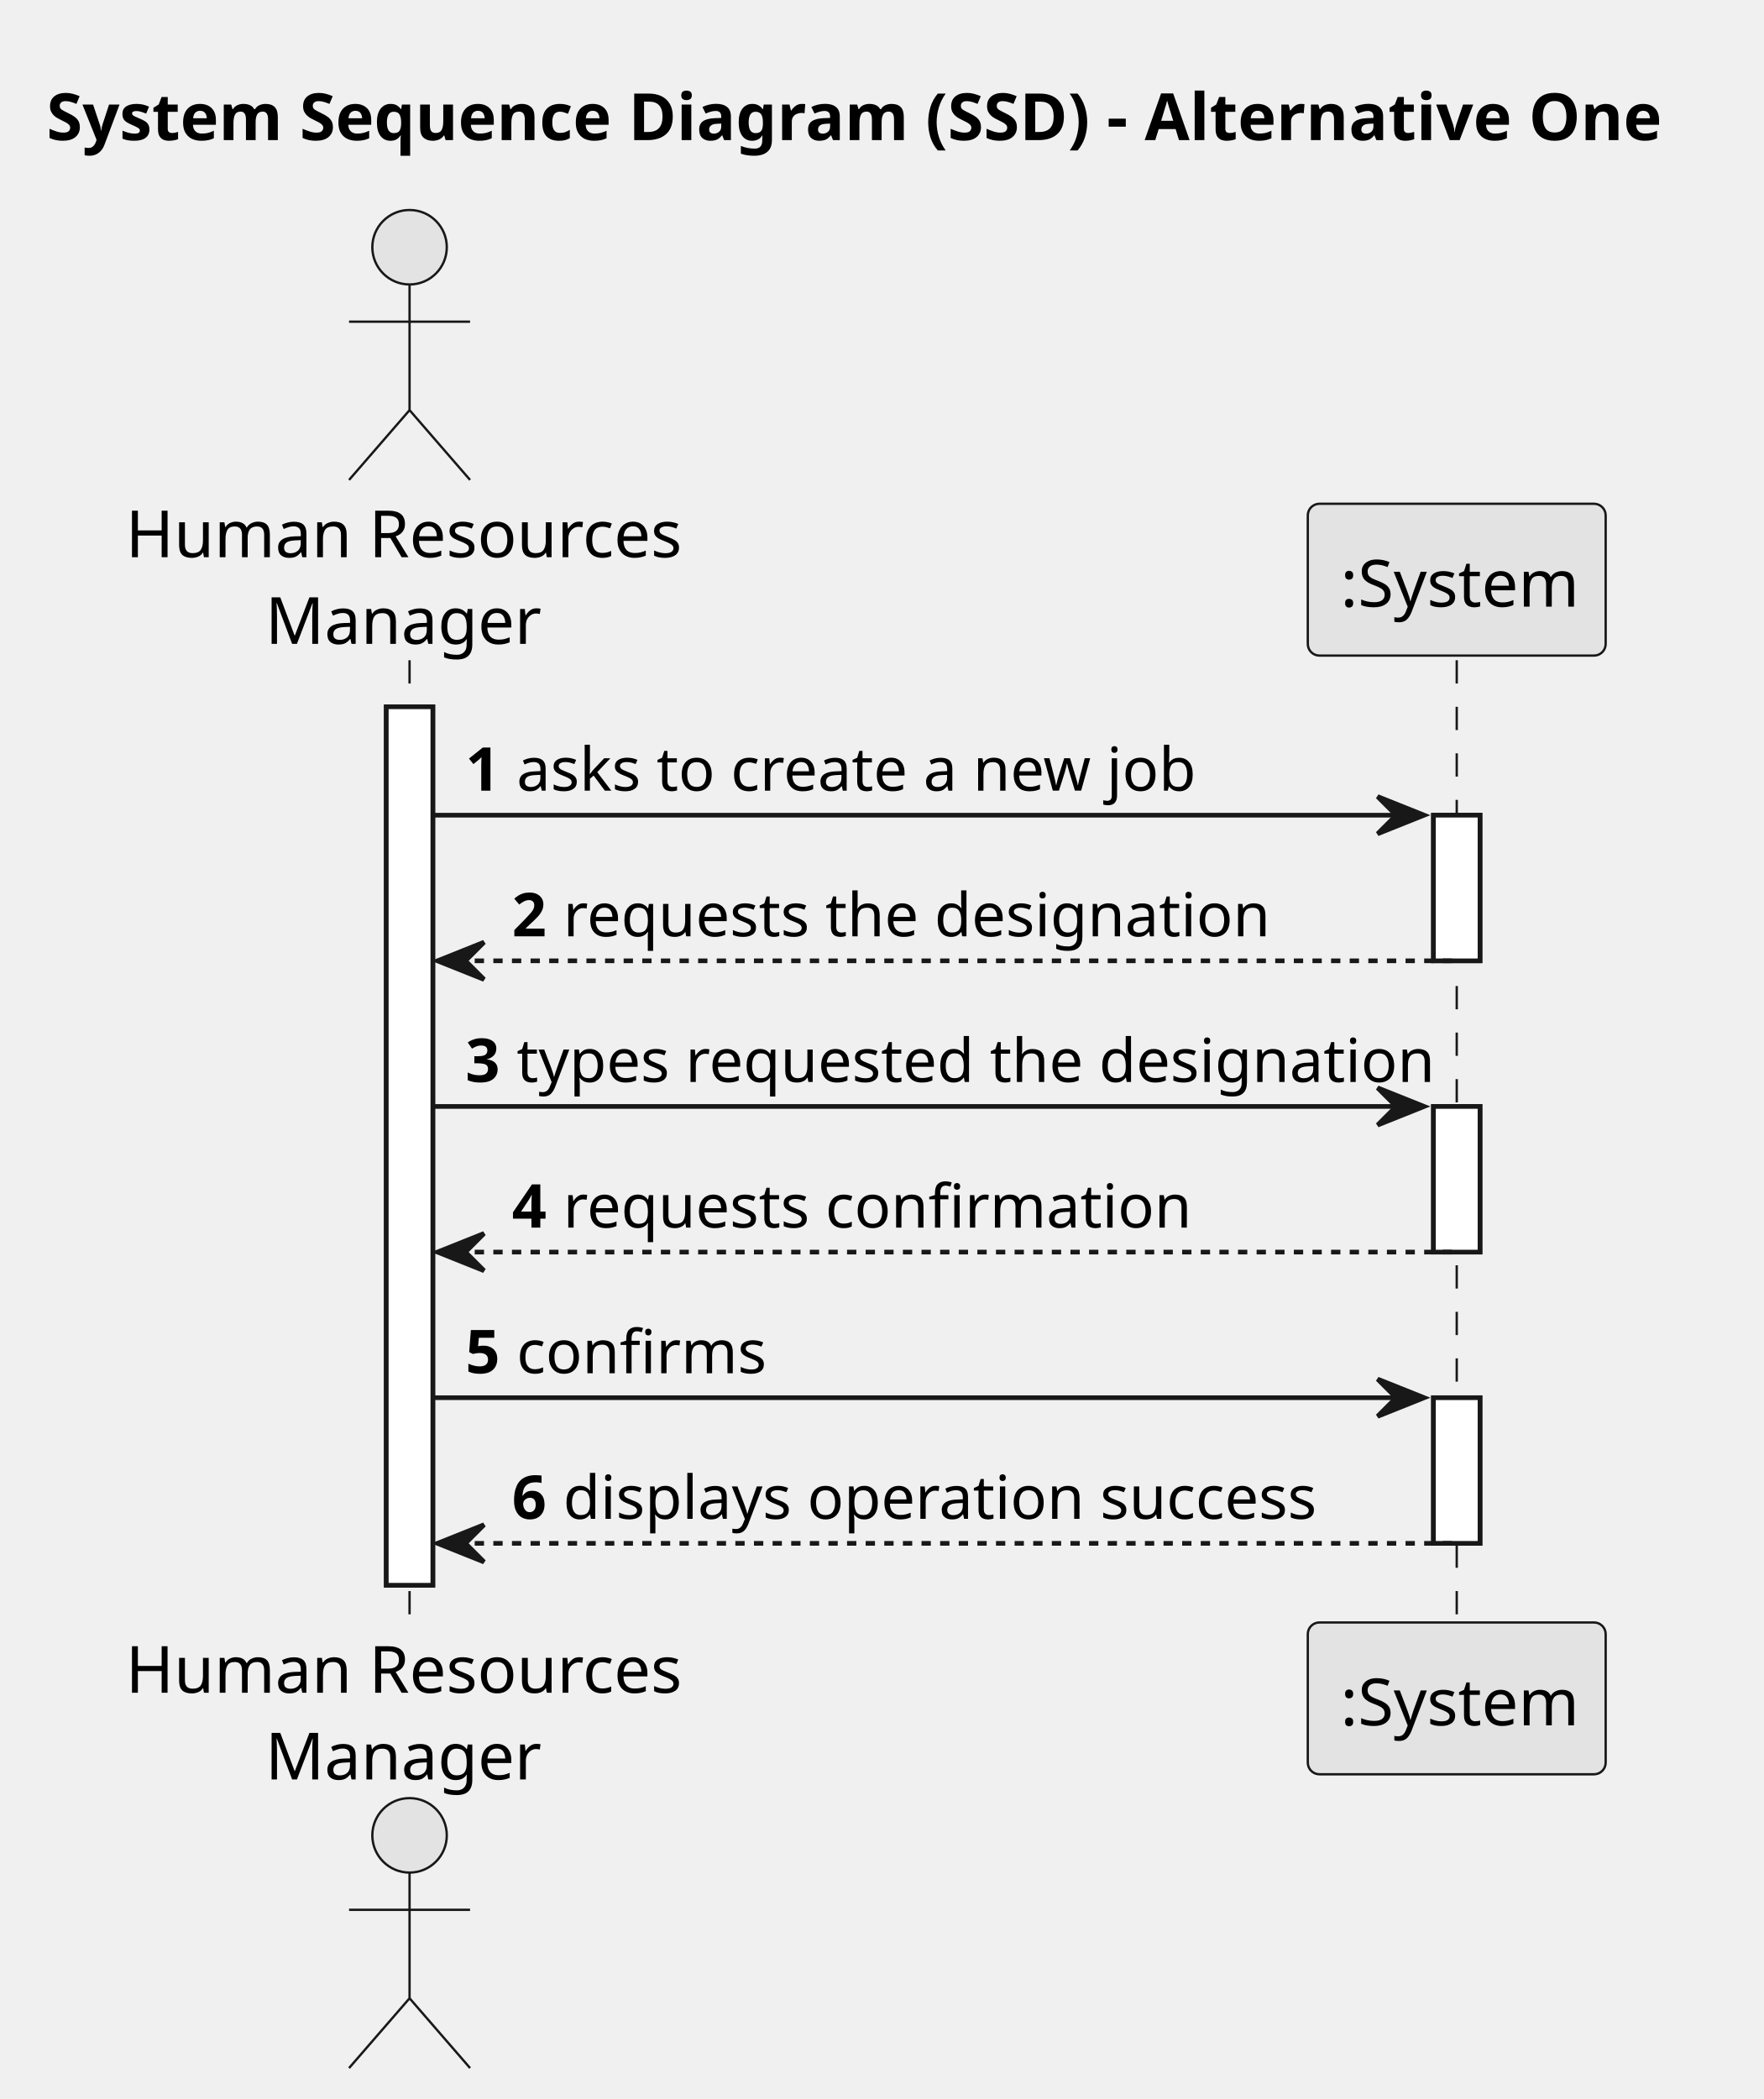
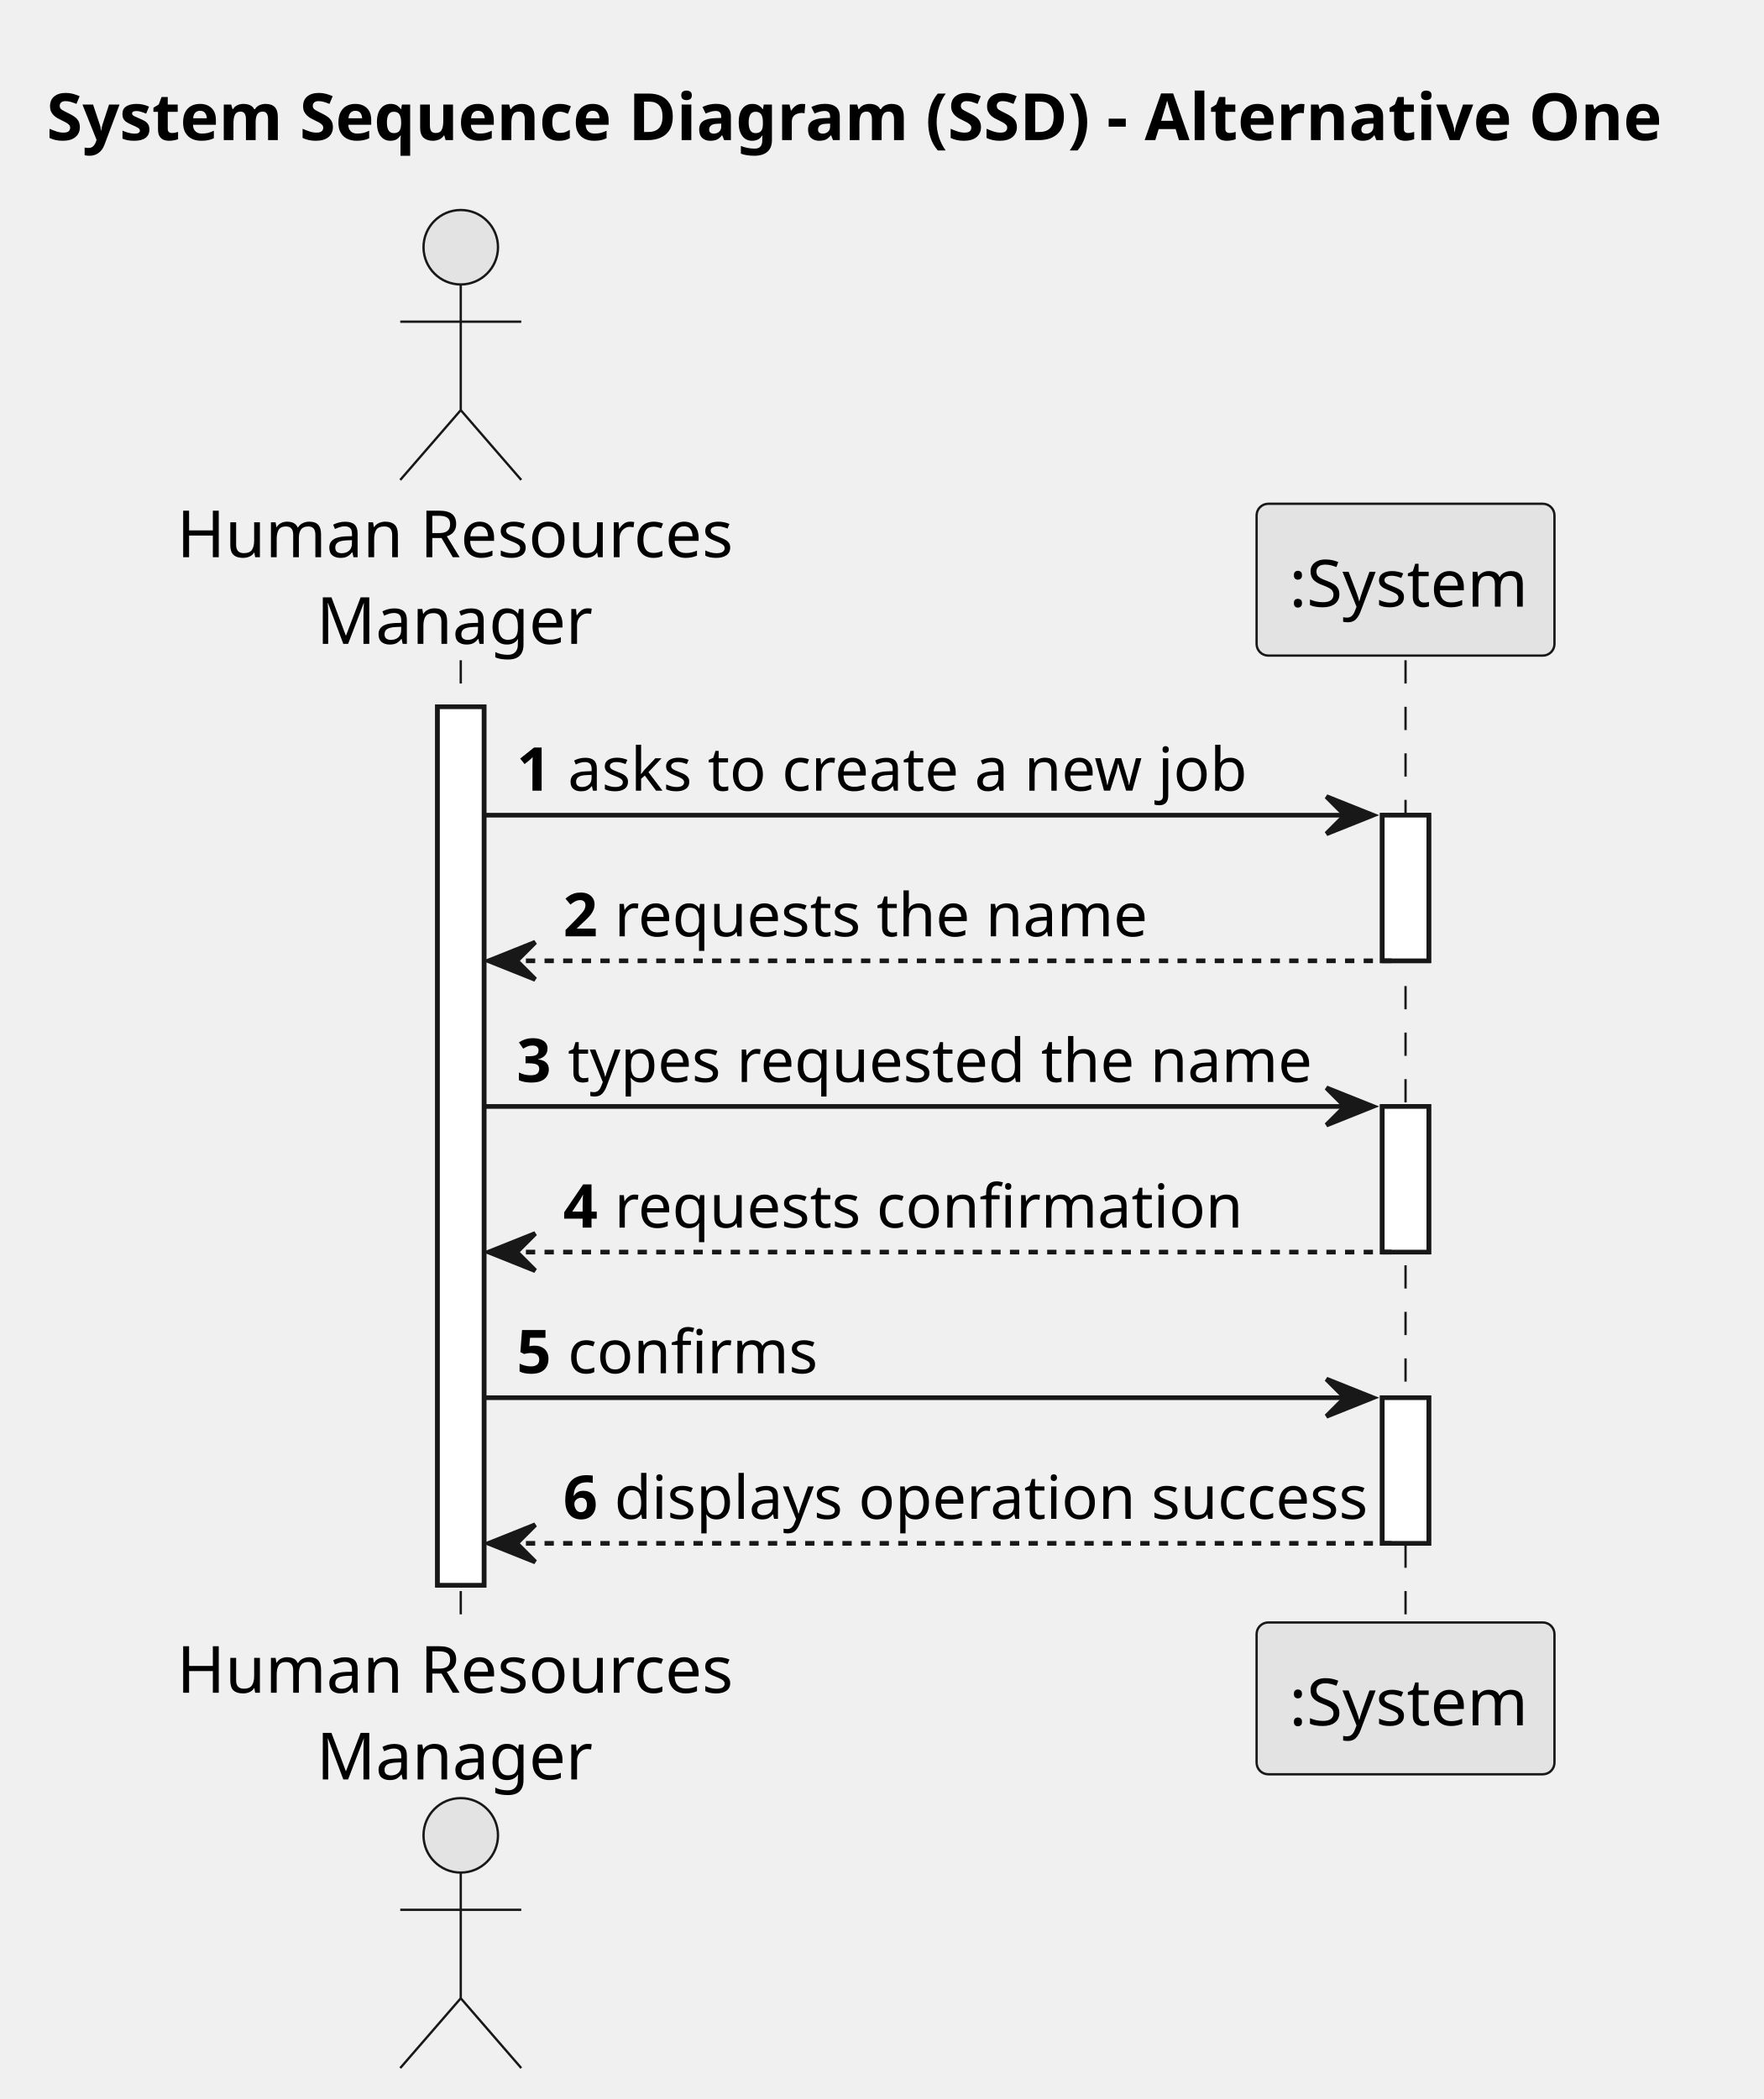
<svg xmlns="http://www.w3.org/2000/svg" contentStyleType="text/css" height="451px" preserveAspectRatio="none" style="width:379px;height:451px;background:#FFFFFF;" version="1.1" viewBox="0 0 379 451" width="379px" zoomAndPan="magnify">
  <defs />
  <g>
    <text fill="#000000" font-family="sans-serif" font-size="14" font-weight="bold" lengthAdjust="spacing" textLength="351" x="10" y="30.107">System Sequence Diagram (SSD) - Alternative One</text>
-     <rect fill="#FFFFFF" height="188.746" style="stroke:#181818;stroke-width:1.0;" width="10" x="83" y="151.863" />
-     <rect fill="#FFFFFF" height="31.291" style="stroke:#181818;stroke-width:1.0;" width="10" x="308" y="175.154" />
-     <rect fill="#FFFFFF" height="31.291" style="stroke:#181818;stroke-width:1.0;" width="10" x="308" y="237.736" />
-     <rect fill="#FFFFFF" height="31.291" style="stroke:#181818;stroke-width:1.0;" width="10" x="308" y="300.318" />
-     <line style="stroke:#181818;stroke-width:0.5;stroke-dasharray:5.0,5.0;" x1="88" x2="88" y1="141.863" y2="349.609" />
-     <line style="stroke:#181818;stroke-width:0.5;stroke-dasharray:5.0,5.0;" x1="313" x2="313" y1="141.863" y2="349.609" />
-     <text fill="#000000" font-family="sans-serif" font-size="14" lengthAdjust="spacing" textLength="116" x="27" y="119.728">Human Resources</text>
-     <text fill="#000000" font-family="sans-serif" font-size="14" lengthAdjust="spacing" textLength="56" x="57" y="138.35">Manager</text>
-     <ellipse cx="88" cy="53.121" fill="#E3E3E3" rx="8" ry="8" style="stroke:#181818;stroke-width:0.5;" />
-     <path d="M88,61.121 L88,88.121 M75,69.121 L101,69.121 M88,88.121 L75,103.121 M88,88.121 L101,103.121 " fill="none" style="stroke:#181818;stroke-width:0.5;" />
-     <text fill="#000000" font-family="sans-serif" font-size="14" lengthAdjust="spacing" textLength="116" x="27" y="363.717">Human Resources</text>
-     <text fill="#000000" font-family="sans-serif" font-size="14" lengthAdjust="spacing" textLength="56" x="57" y="382.338">Manager</text>
-     <ellipse cx="88" cy="394.352" fill="#E3E3E3" rx="8" ry="8" style="stroke:#181818;stroke-width:0.5;" />
-     <path d="M88,402.352 L88,429.352 M75,410.352 L101,410.352 M88,429.352 L75,444.352 M88,429.352 L101,444.352 " fill="none" style="stroke:#181818;stroke-width:0.5;" />
-     <rect fill="#E3E3E3" height="32.621" rx="2.5" ry="2.5" style="stroke:#181818;stroke-width:0.5;" width="64" x="281" y="108.242" />
-     <text fill="#000000" font-family="sans-serif" font-size="14" lengthAdjust="spacing" textLength="50" x="288" y="130.35">:System</text>
-     <rect fill="#E3E3E3" height="32.621" rx="2.5" ry="2.5" style="stroke:#181818;stroke-width:0.5;" width="64" x="281" y="348.609" />
-     <text fill="#000000" font-family="sans-serif" font-size="14" lengthAdjust="spacing" textLength="50" x="288" y="370.717">:System</text>
-     <rect fill="#FFFFFF" height="188.746" style="stroke:#181818;stroke-width:1.0;" width="10" x="83" y="151.863" />
-     <rect fill="#FFFFFF" height="31.291" style="stroke:#181818;stroke-width:1.0;" width="10" x="308" y="175.154" />
-     <rect fill="#FFFFFF" height="31.291" style="stroke:#181818;stroke-width:1.0;" width="10" x="308" y="237.736" />
-     <rect fill="#FFFFFF" height="31.291" style="stroke:#181818;stroke-width:1.0;" width="10" x="308" y="300.318" />
-     <polygon fill="#181818" points="296,171.154,306,175.154,296,179.154,300,175.154" style="stroke:#181818;stroke-width:1.0;" />
-     <line style="stroke:#181818;stroke-width:1.0;" x1="93" x2="302" y1="175.154" y2="175.154" />
-     <text fill="#000000" font-family="sans-serif" font-size="13" font-weight="bold" lengthAdjust="spacing" textLength="7" x="100" y="169.892">1</text>
-     <text fill="#000000" font-family="sans-serif" font-size="13" lengthAdjust="spacing" textLength="142" x="111" y="169.892">asks to create a new job</text>
-     <polygon fill="#181818" points="104,202.445,94,206.445,104,210.445,100,206.445" style="stroke:#181818;stroke-width:1.0;" />
-     <line style="stroke:#181818;stroke-width:1.0;stroke-dasharray:2.0,2.0;" x1="98" x2="312" y1="206.445" y2="206.445" />
-     <text fill="#000000" font-family="sans-serif" font-size="13" font-weight="bold" lengthAdjust="spacing" textLength="7" x="110" y="201.183">2</text>
-     <text fill="#000000" font-family="sans-serif" font-size="13" lengthAdjust="spacing" textLength="142" x="121" y="201.183">requests the designation</text>
-     <polygon fill="#181818" points="296,233.736,306,237.736,296,241.736,300,237.736" style="stroke:#181818;stroke-width:1.0;" />
-     <line style="stroke:#181818;stroke-width:1.0;" x1="93" x2="302" y1="237.736" y2="237.736" />
-     <text fill="#000000" font-family="sans-serif" font-size="13" font-weight="bold" lengthAdjust="spacing" textLength="7" x="100" y="232.474">3</text>
-     <text fill="#000000" font-family="sans-serif" font-size="13" lengthAdjust="spacing" textLength="185" x="111" y="232.474">types requested the designation</text>
-     <polygon fill="#181818" points="104,265.027,94,269.027,104,273.027,100,269.027" style="stroke:#181818;stroke-width:1.0;" />
-     <line style="stroke:#181818;stroke-width:1.0;stroke-dasharray:2.0,2.0;" x1="98" x2="312" y1="269.027" y2="269.027" />
-     <text fill="#000000" font-family="sans-serif" font-size="13" font-weight="bold" lengthAdjust="spacing" textLength="7" x="110" y="263.765">4</text>
-     <text fill="#000000" font-family="sans-serif" font-size="13" lengthAdjust="spacing" textLength="124" x="121" y="263.765">requests confirmation</text>
-     <polygon fill="#181818" points="296,296.318,306,300.318,296,304.318,300,300.318" style="stroke:#181818;stroke-width:1.0;" />
-     <line style="stroke:#181818;stroke-width:1.0;" x1="93" x2="302" y1="300.318" y2="300.318" />
-     <text fill="#000000" font-family="sans-serif" font-size="13" font-weight="bold" lengthAdjust="spacing" textLength="7" x="100" y="295.056">5</text>
-     <text fill="#000000" font-family="sans-serif" font-size="13" lengthAdjust="spacing" textLength="49" x="111" y="295.056">confirms</text>
-     <polygon fill="#181818" points="104,327.609,94,331.609,104,335.609,100,331.609" style="stroke:#181818;stroke-width:1.0;" />
-     <line style="stroke:#181818;stroke-width:1.0;stroke-dasharray:2.0,2.0;" x1="98" x2="312" y1="331.609" y2="331.609" />
-     <text fill="#000000" font-family="sans-serif" font-size="13" font-weight="bold" lengthAdjust="spacing" textLength="7" x="110" y="326.347">6</text>
-     <text fill="#000000" font-family="sans-serif" font-size="13" lengthAdjust="spacing" textLength="158" x="121" y="326.347">displays operation success</text>
+     <rect fill="#FFFFFF" height="188.746" style="stroke:#181818;stroke-width:1.0;" width="10" x="94" y="151.863" />
+     <rect fill="#FFFFFF" height="31.291" style="stroke:#181818;stroke-width:1.0;" width="10" x="297" y="175.154" />
+     <rect fill="#FFFFFF" height="31.291" style="stroke:#181818;stroke-width:1.0;" width="10" x="297" y="237.736" />
+     <rect fill="#FFFFFF" height="31.291" style="stroke:#181818;stroke-width:1.0;" width="10" x="297" y="300.318" />
+     <line style="stroke:#181818;stroke-width:0.5;stroke-dasharray:5.0,5.0;" x1="99" x2="99" y1="141.863" y2="349.609" />
+     <line style="stroke:#181818;stroke-width:0.5;stroke-dasharray:5.0,5.0;" x1="302" x2="302" y1="141.863" y2="349.609" />
+     <text fill="#000000" font-family="sans-serif" font-size="14" lengthAdjust="spacing" textLength="116" x="38" y="119.728">Human Resources</text>
+     <text fill="#000000" font-family="sans-serif" font-size="14" lengthAdjust="spacing" textLength="56" x="68" y="138.35">Manager</text>
+     <ellipse cx="99" cy="53.121" fill="#E3E3E3" rx="8" ry="8" style="stroke:#181818;stroke-width:0.5;" />
+     <path d="M99,61.121 L99,88.121 M86,69.121 L112,69.121 M99,88.121 L86,103.121 M99,88.121 L112,103.121 " fill="none" style="stroke:#181818;stroke-width:0.5;" />
+     <text fill="#000000" font-family="sans-serif" font-size="14" lengthAdjust="spacing" textLength="116" x="38" y="363.717">Human Resources</text>
+     <text fill="#000000" font-family="sans-serif" font-size="14" lengthAdjust="spacing" textLength="56" x="68" y="382.338">Manager</text>
+     <ellipse cx="99" cy="394.352" fill="#E3E3E3" rx="8" ry="8" style="stroke:#181818;stroke-width:0.5;" />
+     <path d="M99,402.352 L99,429.352 M86,410.352 L112,410.352 M99,429.352 L86,444.352 M99,429.352 L112,444.352 " fill="none" style="stroke:#181818;stroke-width:0.5;" />
+     <rect fill="#E3E3E3" height="32.621" rx="2.5" ry="2.5" style="stroke:#181818;stroke-width:0.5;" width="64" x="270" y="108.242" />
+     <text fill="#000000" font-family="sans-serif" font-size="14" lengthAdjust="spacing" textLength="50" x="277" y="130.35">:System</text>
+     <rect fill="#E3E3E3" height="32.621" rx="2.5" ry="2.5" style="stroke:#181818;stroke-width:0.5;" width="64" x="270" y="348.609" />
+     <text fill="#000000" font-family="sans-serif" font-size="14" lengthAdjust="spacing" textLength="50" x="277" y="370.717">:System</text>
+     <rect fill="#FFFFFF" height="188.746" style="stroke:#181818;stroke-width:1.0;" width="10" x="94" y="151.863" />
+     <rect fill="#FFFFFF" height="31.291" style="stroke:#181818;stroke-width:1.0;" width="10" x="297" y="175.154" />
+     <rect fill="#FFFFFF" height="31.291" style="stroke:#181818;stroke-width:1.0;" width="10" x="297" y="237.736" />
+     <rect fill="#FFFFFF" height="31.291" style="stroke:#181818;stroke-width:1.0;" width="10" x="297" y="300.318" />
+     <polygon fill="#181818" points="285,171.154,295,175.154,285,179.154,289,175.154" style="stroke:#181818;stroke-width:1.0;" />
+     <line style="stroke:#181818;stroke-width:1.0;" x1="104" x2="291" y1="175.154" y2="175.154" />
+     <text fill="#000000" font-family="sans-serif" font-size="13" font-weight="bold" lengthAdjust="spacing" textLength="7" x="111" y="169.892">1</text>
+     <text fill="#000000" font-family="sans-serif" font-size="13" lengthAdjust="spacing" textLength="142" x="122" y="169.892">asks to create a new job</text>
+     <polygon fill="#181818" points="115,202.445,105,206.445,115,210.445,111,206.445" style="stroke:#181818;stroke-width:1.0;" />
+     <line style="stroke:#181818;stroke-width:1.0;stroke-dasharray:2.0,2.0;" x1="109" x2="301" y1="206.445" y2="206.445" />
+     <text fill="#000000" font-family="sans-serif" font-size="13" font-weight="bold" lengthAdjust="spacing" textLength="7" x="121" y="201.183">2</text>
+     <text fill="#000000" font-family="sans-serif" font-size="13" lengthAdjust="spacing" textLength="108" x="132" y="201.183">requests the name</text>
+     <polygon fill="#181818" points="285,233.736,295,237.736,285,241.736,289,237.736" style="stroke:#181818;stroke-width:1.0;" />
+     <line style="stroke:#181818;stroke-width:1.0;" x1="104" x2="291" y1="237.736" y2="237.736" />
+     <text fill="#000000" font-family="sans-serif" font-size="13" font-weight="bold" lengthAdjust="spacing" textLength="7" x="111" y="232.474">3</text>
+     <text fill="#000000" font-family="sans-serif" font-size="13" lengthAdjust="spacing" textLength="151" x="122" y="232.474">types requested the name</text>
+     <polygon fill="#181818" points="115,265.027,105,269.027,115,273.027,111,269.027" style="stroke:#181818;stroke-width:1.0;" />
+     <line style="stroke:#181818;stroke-width:1.0;stroke-dasharray:2.0,2.0;" x1="109" x2="301" y1="269.027" y2="269.027" />
+     <text fill="#000000" font-family="sans-serif" font-size="13" font-weight="bold" lengthAdjust="spacing" textLength="7" x="121" y="263.765">4</text>
+     <text fill="#000000" font-family="sans-serif" font-size="13" lengthAdjust="spacing" textLength="124" x="132" y="263.765">requests confirmation</text>
+     <polygon fill="#181818" points="285,296.318,295,300.318,285,304.318,289,300.318" style="stroke:#181818;stroke-width:1.0;" />
+     <line style="stroke:#181818;stroke-width:1.0;" x1="104" x2="291" y1="300.318" y2="300.318" />
+     <text fill="#000000" font-family="sans-serif" font-size="13" font-weight="bold" lengthAdjust="spacing" textLength="7" x="111" y="295.056">5</text>
+     <text fill="#000000" font-family="sans-serif" font-size="13" lengthAdjust="spacing" textLength="49" x="122" y="295.056">confirms</text>
+     <polygon fill="#181818" points="115,327.609,105,331.609,115,335.609,111,331.609" style="stroke:#181818;stroke-width:1.0;" />
+     <line style="stroke:#181818;stroke-width:1.0;stroke-dasharray:2.0,2.0;" x1="109" x2="301" y1="331.609" y2="331.609" />
+     <text fill="#000000" font-family="sans-serif" font-size="13" font-weight="bold" lengthAdjust="spacing" textLength="7" x="121" y="326.347">6</text>
+     <text fill="#000000" font-family="sans-serif" font-size="13" lengthAdjust="spacing" textLength="158" x="132" y="326.347">displays operation success</text>
  </g>
</svg>
